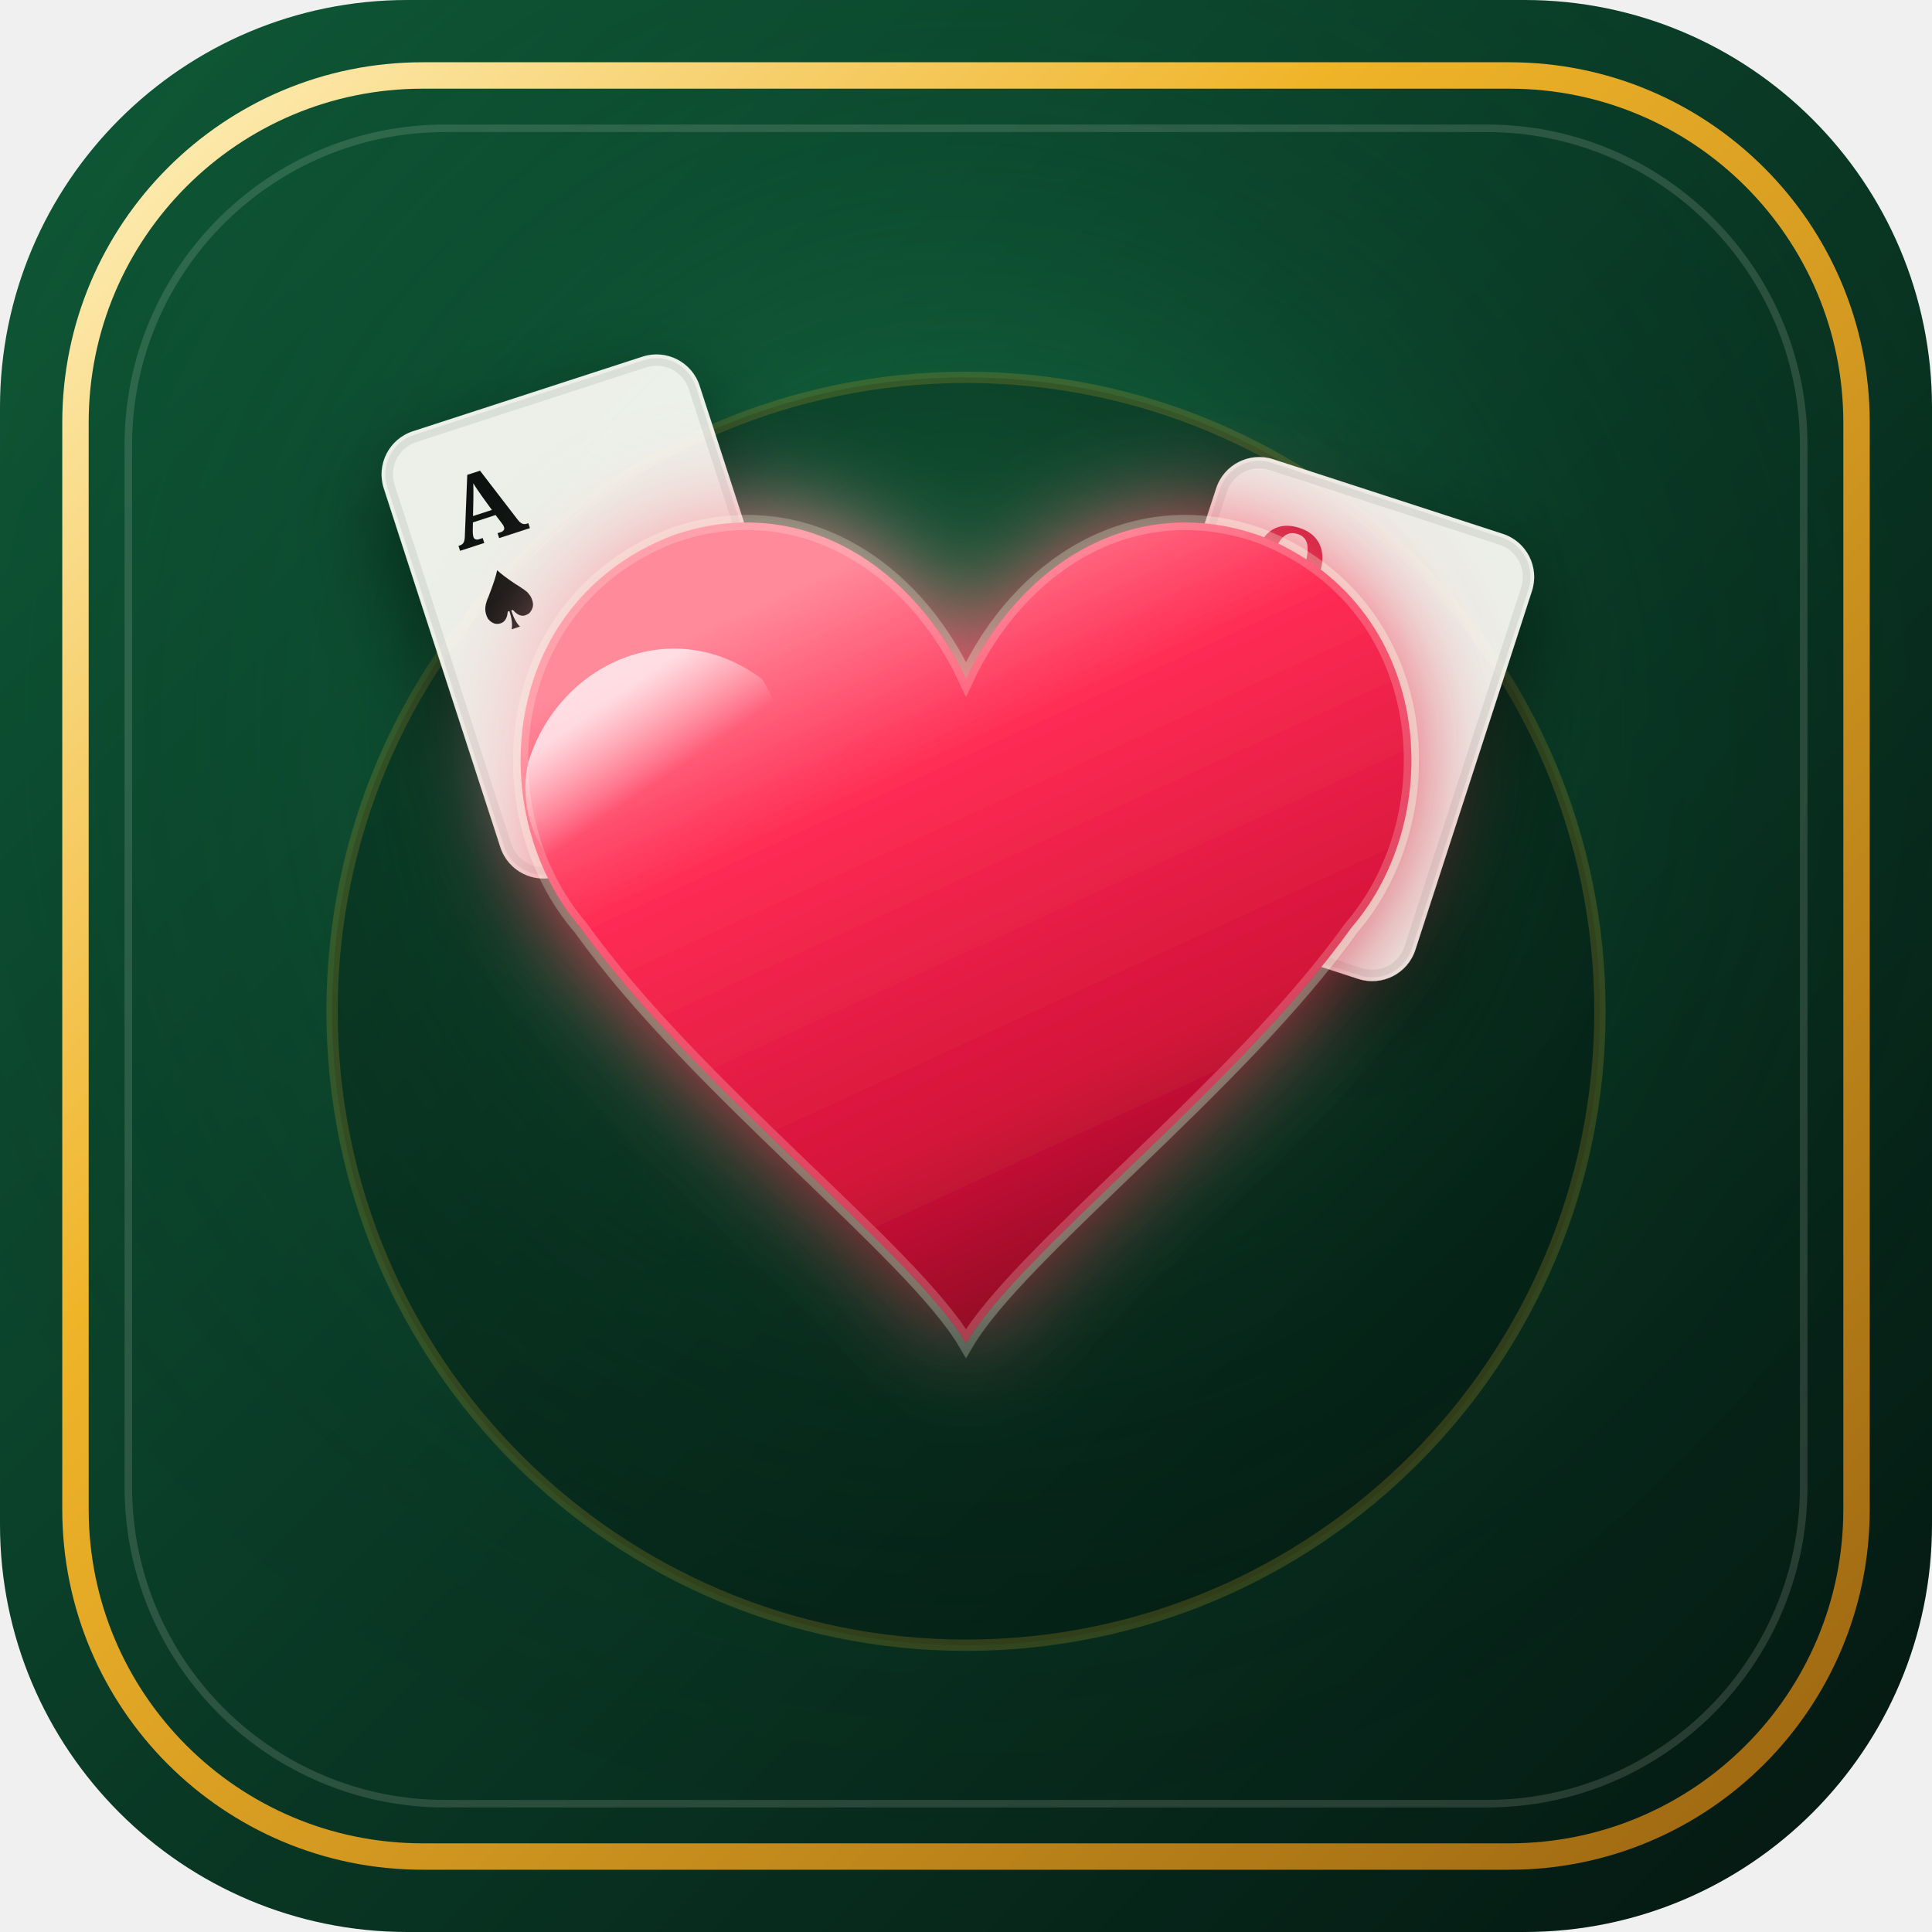
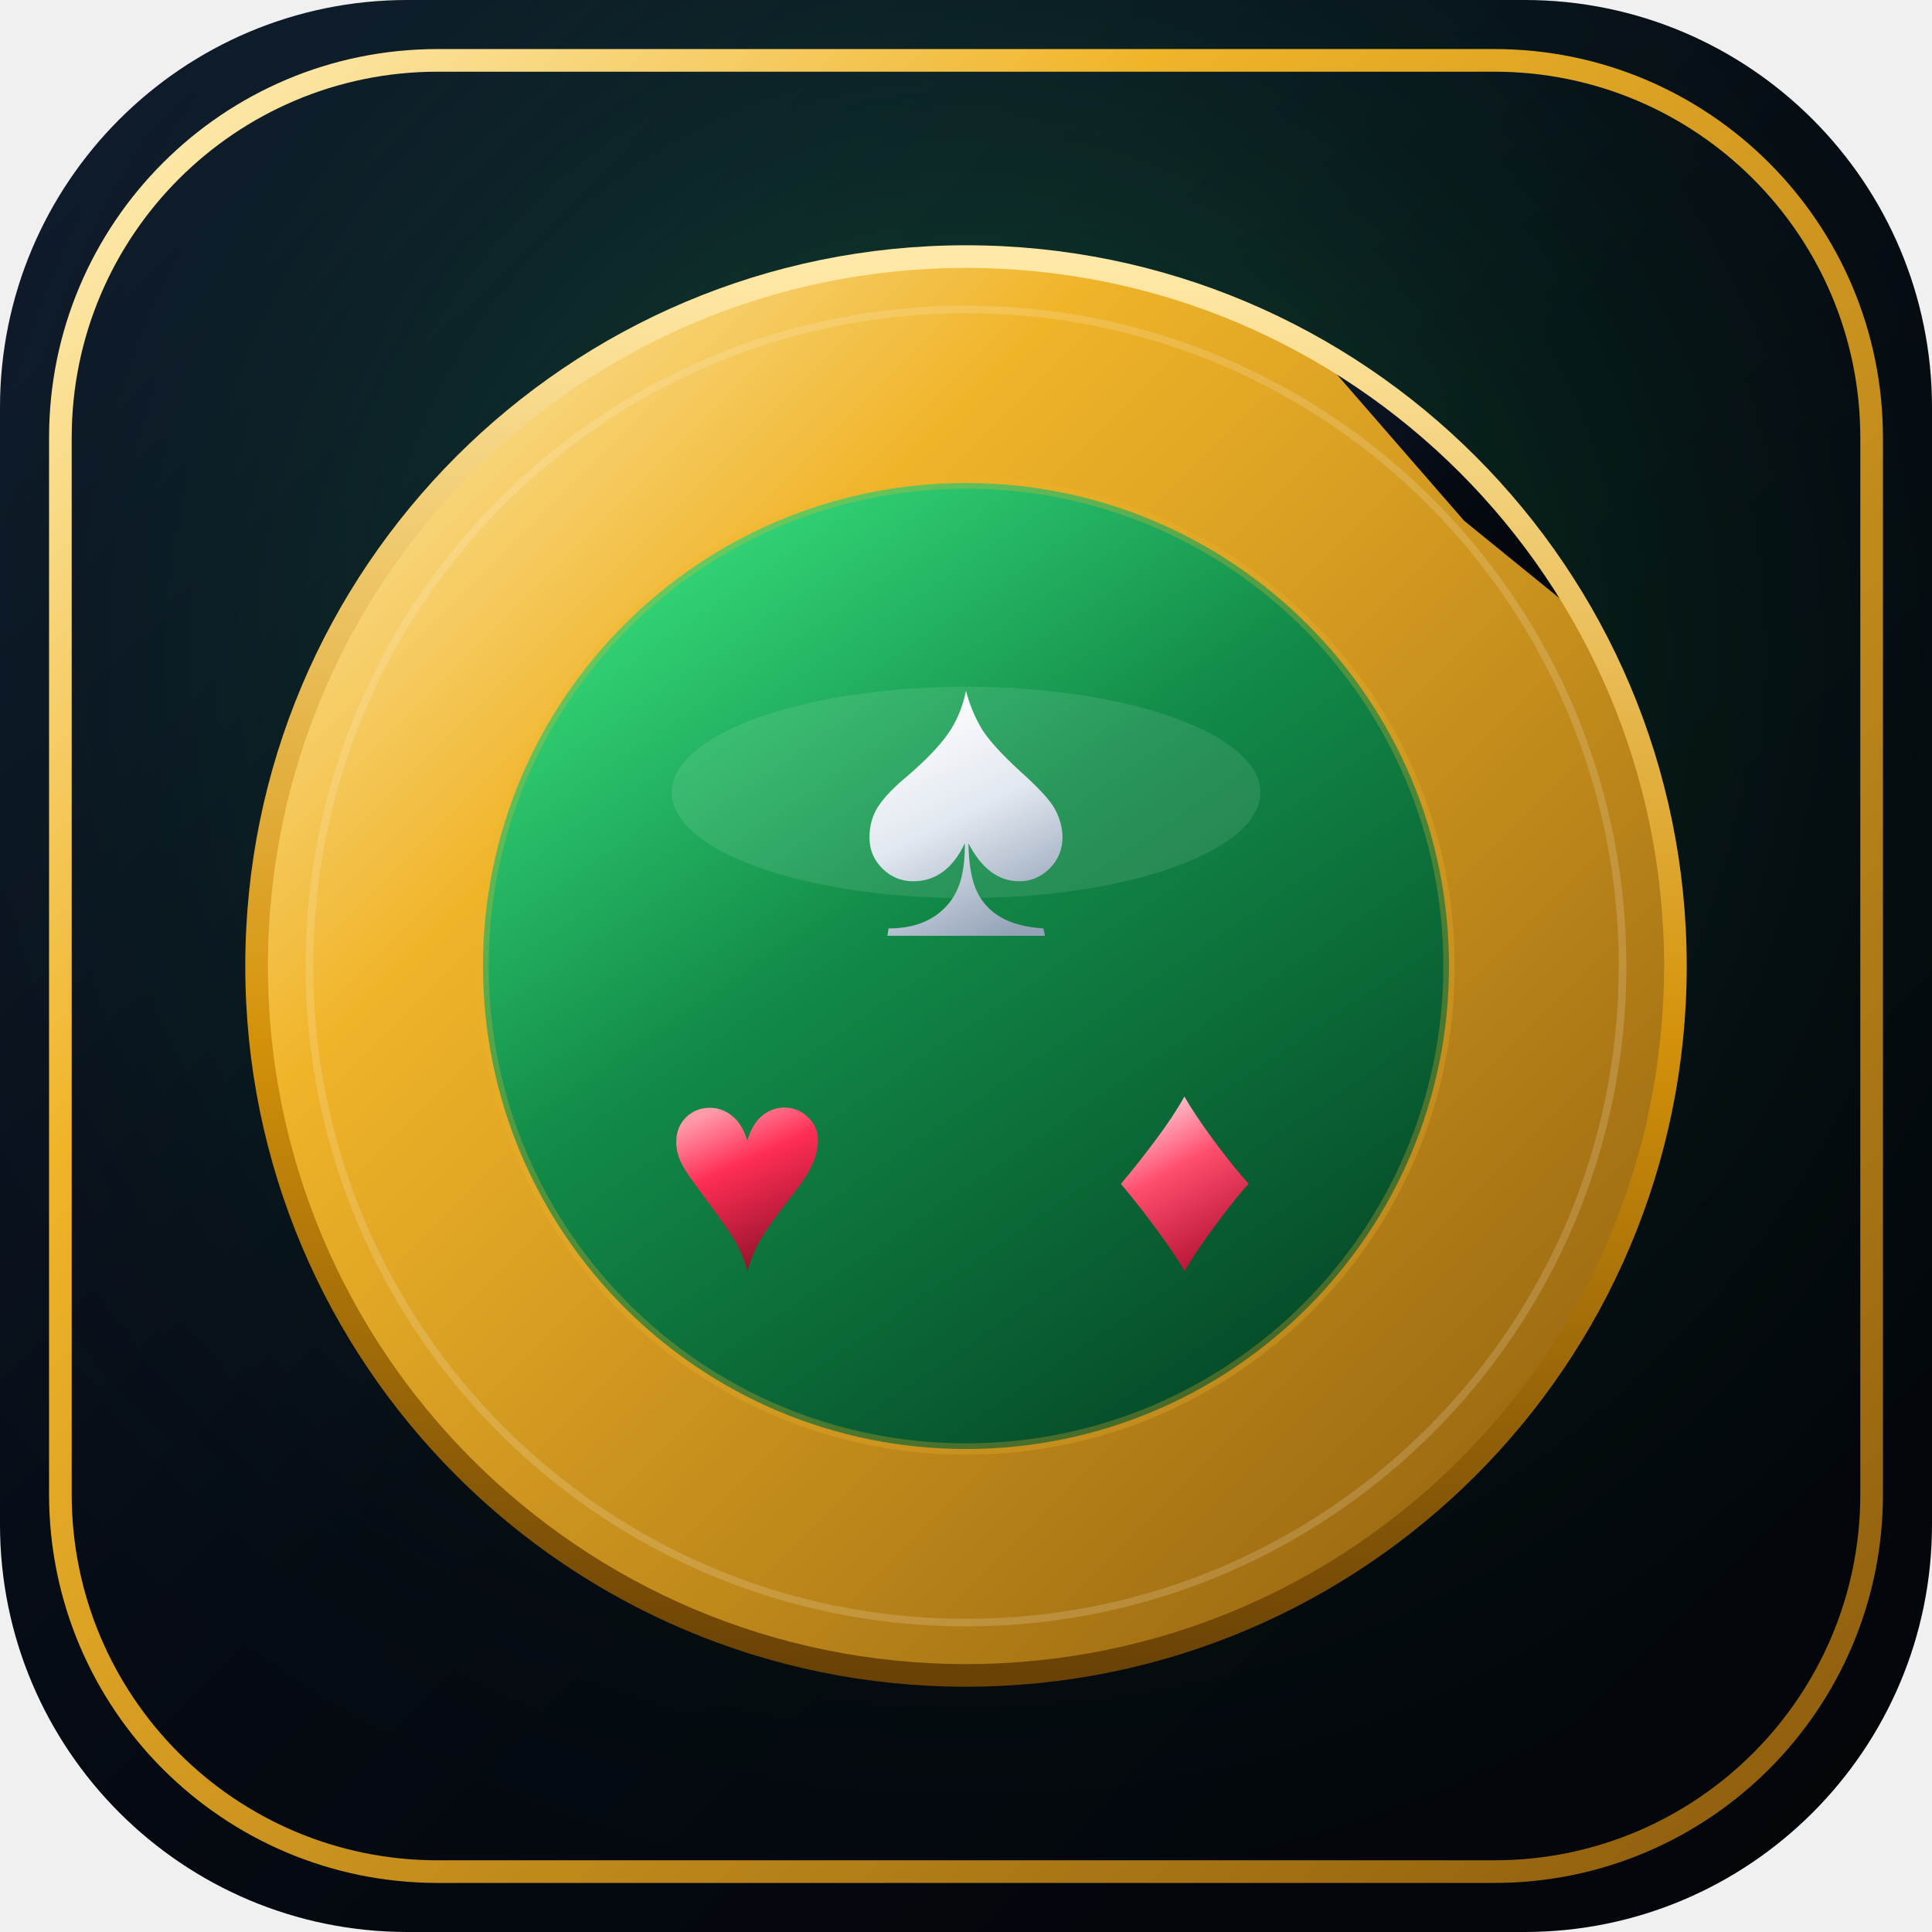
- <svg xmlns="http://www.w3.org/2000/svg" viewBox="0 0 512 512" role="img" aria-label="Hearts">
+ <svg xmlns="http://www.w3.org/2000/svg" viewBox="0 0 512 512" role="img" aria-label="Cutthroat">
  <defs>
-     <linearGradient id="bg" x1="0%" y1="0%" x2="100%" y2="100%">
-       <stop offset="0%" stop-color="#0f5c38" />
-       <stop offset="45%" stop-color="#0a3d28" />
-       <stop offset="100%" stop-color="#041610" />
+     <linearGradient id="void" x1="0%" y1="0%" x2="100%" y2="100%">
+       <stop offset="0%" stop-color="#101a2e" />
+       <stop offset="50%" stop-color="#050a12" />
+       <stop offset="100%" stop-color="#020508" />
    </linearGradient>
-     <radialGradient id="spot" cx="50%" cy="38%" r="58%">
-       <stop offset="0%" stop-color="#2dd47a" stop-opacity="0.42" />
-       <stop offset="55%" stop-color="#0f5c38" stop-opacity="0.12" />
-       <stop offset="100%" stop-color="#000000" stop-opacity="0" />
+     <radialGradient id="glow" cx="50%" cy="34%" r="68%">
+       <stop offset="0%" stop-color="#2ecf73" stop-opacity="0.32" />
+       <stop offset="50%" stop-color="#128a48" stop-opacity="0.12" />
+       <stop offset="100%" stop-color="#050a12" stop-opacity="0" />
    </radialGradient>
+     <linearGradient id="felt" x1="20%" y1="6%" x2="80%" y2="94%">
+       <stop offset="0%" stop-color="#34d878" />
+       <stop offset="42%" stop-color="#128a48" />
+       <stop offset="100%" stop-color="#054a28" />
+     </linearGradient>
    <linearGradient id="gold" x1="0%" y1="0%" x2="100%" y2="100%">
      <stop offset="0%" stop-color="#fff3c4" />
-       <stop offset="35%" stop-color="#f0b429" />
-       <stop offset="100%" stop-color="#9a6410" />
+       <stop offset="30%" stop-color="#f0b429" />
+       <stop offset="100%" stop-color="#8a5a0c" />
    </linearGradient>
-     <linearGradient id="heart" x1="30%" y1="8%" x2="72%" y2="92%">
-       <stop offset="0%" stop-color="#ff8a9a" />
-       <stop offset="28%" stop-color="#ff2d55" />
-       <stop offset="72%" stop-color="#d4143a" />
-       <stop offset="100%" stop-color="#8a0a22" />
+     <linearGradient id="goldEdge" x1="50%" y1="0%" x2="50%" y2="100%">
+       <stop offset="0%" stop-color="#ffe9a8" />
+       <stop offset="55%" stop-color="#d4920a" />
+       <stop offset="100%" stop-color="#6a4206" />
    </linearGradient>
-     <linearGradient id="shine" x1="35%" y1="18%" x2="55%" y2="48%">
-       <stop offset="0%" stop-color="#ffffff" stop-opacity="0.72" />
-       <stop offset="100%" stop-color="#ffffff" stop-opacity="0" />
+     <linearGradient id="heart" x1="30%" y1="0%" x2="70%" y2="100%">
+       <stop offset="0%" stop-color="#ff9aaa" />
+       <stop offset="35%" stop-color="#ff2d55" />
+       <stop offset="100%" stop-color="#8b1028" />
    </linearGradient>
-     <filter id="glow" x="-50%" y="-50%" width="200%" height="200%">
-       <feGaussianBlur stdDeviation="14" result="b" />
-       <feMerge>
-         <feMergeNode in="b" />
-         <feMergeNode in="SourceGraphic" />
-       </feMerge>
-     </filter>
-     <filter id="lift" x="-40%" y="-40%" width="180%" height="180%">
-       <feDropShadow dx="0" dy="10" stdDeviation="12" flood-color="#000" flood-opacity="0.55" />
-     </filter>
+     <linearGradient id="spade" x1="30%" y1="0%" x2="70%" y2="100%">
+       <stop offset="0%" stop-color="#ffffff" />
+       <stop offset="50%" stop-color="#e2e8f0" />
+       <stop offset="100%" stop-color="#94a3b8" />
+     </linearGradient>
+     <linearGradient id="diamond" x1="30%" y1="0%" x2="70%" y2="100%">
+       <stop offset="0%" stop-color="#ffd0dc" />
+       <stop offset="40%" stop-color="#ff4d6d" />
+       <stop offset="100%" stop-color="#b01030" />
+     </linearGradient>
  </defs>
-   <rect width="512" height="512" rx="108" fill="url(#bg)" />
-   <rect width="512" height="512" rx="108" fill="url(#spot)" />
-   <rect x="20" y="20" width="472" height="472" rx="92" fill="none" stroke="url(#gold)" stroke-width="7" />
-   <rect x="34" y="34" width="444" height="444" rx="84" fill="none" stroke="#fff8e7" stroke-opacity="0.14" stroke-width="2" />
-   <circle cx="256" cy="268" r="168" fill="#000" opacity="0.22" />
-   <circle cx="256" cy="268" r="168" fill="none" stroke="#c9a227" stroke-opacity="0.22" stroke-width="3" />
-   <g filter="url(#lift)" opacity="0.92">
-     <g transform="translate(98,118) rotate(-18)">
-       <rect width="88" height="124" rx="12" fill="#fffef8" />
-       <rect x="2" y="2" width="84" height="120" rx="10" fill="none" stroke="#111" stroke-opacity="0.08" stroke-width="2" />
-       <text x="14" y="34" font-family="Georgia, serif" font-size="26" font-weight="700" fill="#111">A</text>
-       <text x="12" y="58" font-family="Georgia, serif" font-size="22" fill="#111">♠</text>
+   <rect width="512" height="512" rx="108" fill="url(#void)" />
+   <rect width="512" height="512" rx="108" fill="url(#glow)" />
+   <g transform="translate(256 256)">
+     <circle r="188" fill="url(#gold)" />
+     <path d="M 92 -164 L 132 -118 L 164 -92 A 188 188 0 0 0 92 -164 Z" fill="url(#void)" />
+     <circle r="188" fill="none" stroke="url(#goldEdge)" stroke-width="6" />
+     <circle r="174" fill="none" stroke="#fff8e7" stroke-opacity="0.18" stroke-width="2" />
+     <circle r="128" fill="url(#felt)" />
+     <circle r="128" fill="none" stroke="#f0b429" stroke-opacity="0.28" stroke-width="3" />
+     <ellipse cx="0" cy="-46" rx="78" ry="28" fill="#ffffff" opacity="0.1" />
+     <g transform="translate(0,-36)">
+       <text x="0" y="28" text-anchor="middle" font-family="Georgia, 'Times New Roman', serif" font-size="108" font-weight="700" fill="url(#spade)">♠</text>
    </g>
-     <g transform="translate(326,118) rotate(18)">
-       <rect width="88" height="124" rx="12" fill="#fffef8" />
-       <rect x="2" y="2" width="84" height="120" rx="10" fill="none" stroke="#111" stroke-opacity="0.08" stroke-width="2" />
-       <text x="14" y="34" font-family="Georgia, serif" font-size="26" font-weight="700" fill="#d4143a">Q</text>
-       <text x="12" y="58" font-family="Georgia, serif" font-size="22" fill="#d4143a">♥</text>
+     <g transform="translate(-58,58)">
+       <text x="0" y="22" text-anchor="middle" font-family="Georgia, 'Times New Roman', serif" font-size="76" font-weight="700" fill="url(#heart)">♥</text>
+     </g>
+     <g transform="translate(58,58)">
+       <text x="0" y="22" text-anchor="middle" font-family="Georgia, 'Times New Roman', serif" font-size="76" font-weight="700" fill="url(#diamond)">♦</text>
    </g>
  </g>
-   <g filter="url(#glow)" transform="translate(256,278)">
-     <path d="M0 78          C-14 54 -72 10 -102 -32          C-128 -62 -124 -118 -78 -136          C-44 -148 -14 -128 0 -98          C14 -128 44 -148 78 -136          C124 -118 128 -62 102 -32          C72 10 14 54 0 78 Z" fill="url(#heart)" />
-     <path d="M-54 -98          C-78 -116 -108 -102 -116 -76          C-120 -58 -108 -42 -90 -36          C-58 -50 -38 -72 -54 -98 Z" fill="url(#shine)" />
-     <path d="M0 78          C-14 54 -72 10 -102 -32          C-128 -62 -124 -118 -78 -136          C-44 -148 -14 -128 0 -98          C14 -128 44 -148 78 -136          C124 -118 128 -62 102 -32          C72 10 14 54 0 78 Z" fill="none" stroke="#fff8e7" stroke-opacity="0.22" stroke-width="4" />
-   </g>
+   <rect x="16" y="16" width="480" height="480" rx="100" fill="none" stroke="url(#gold)" stroke-width="6" />
</svg>
